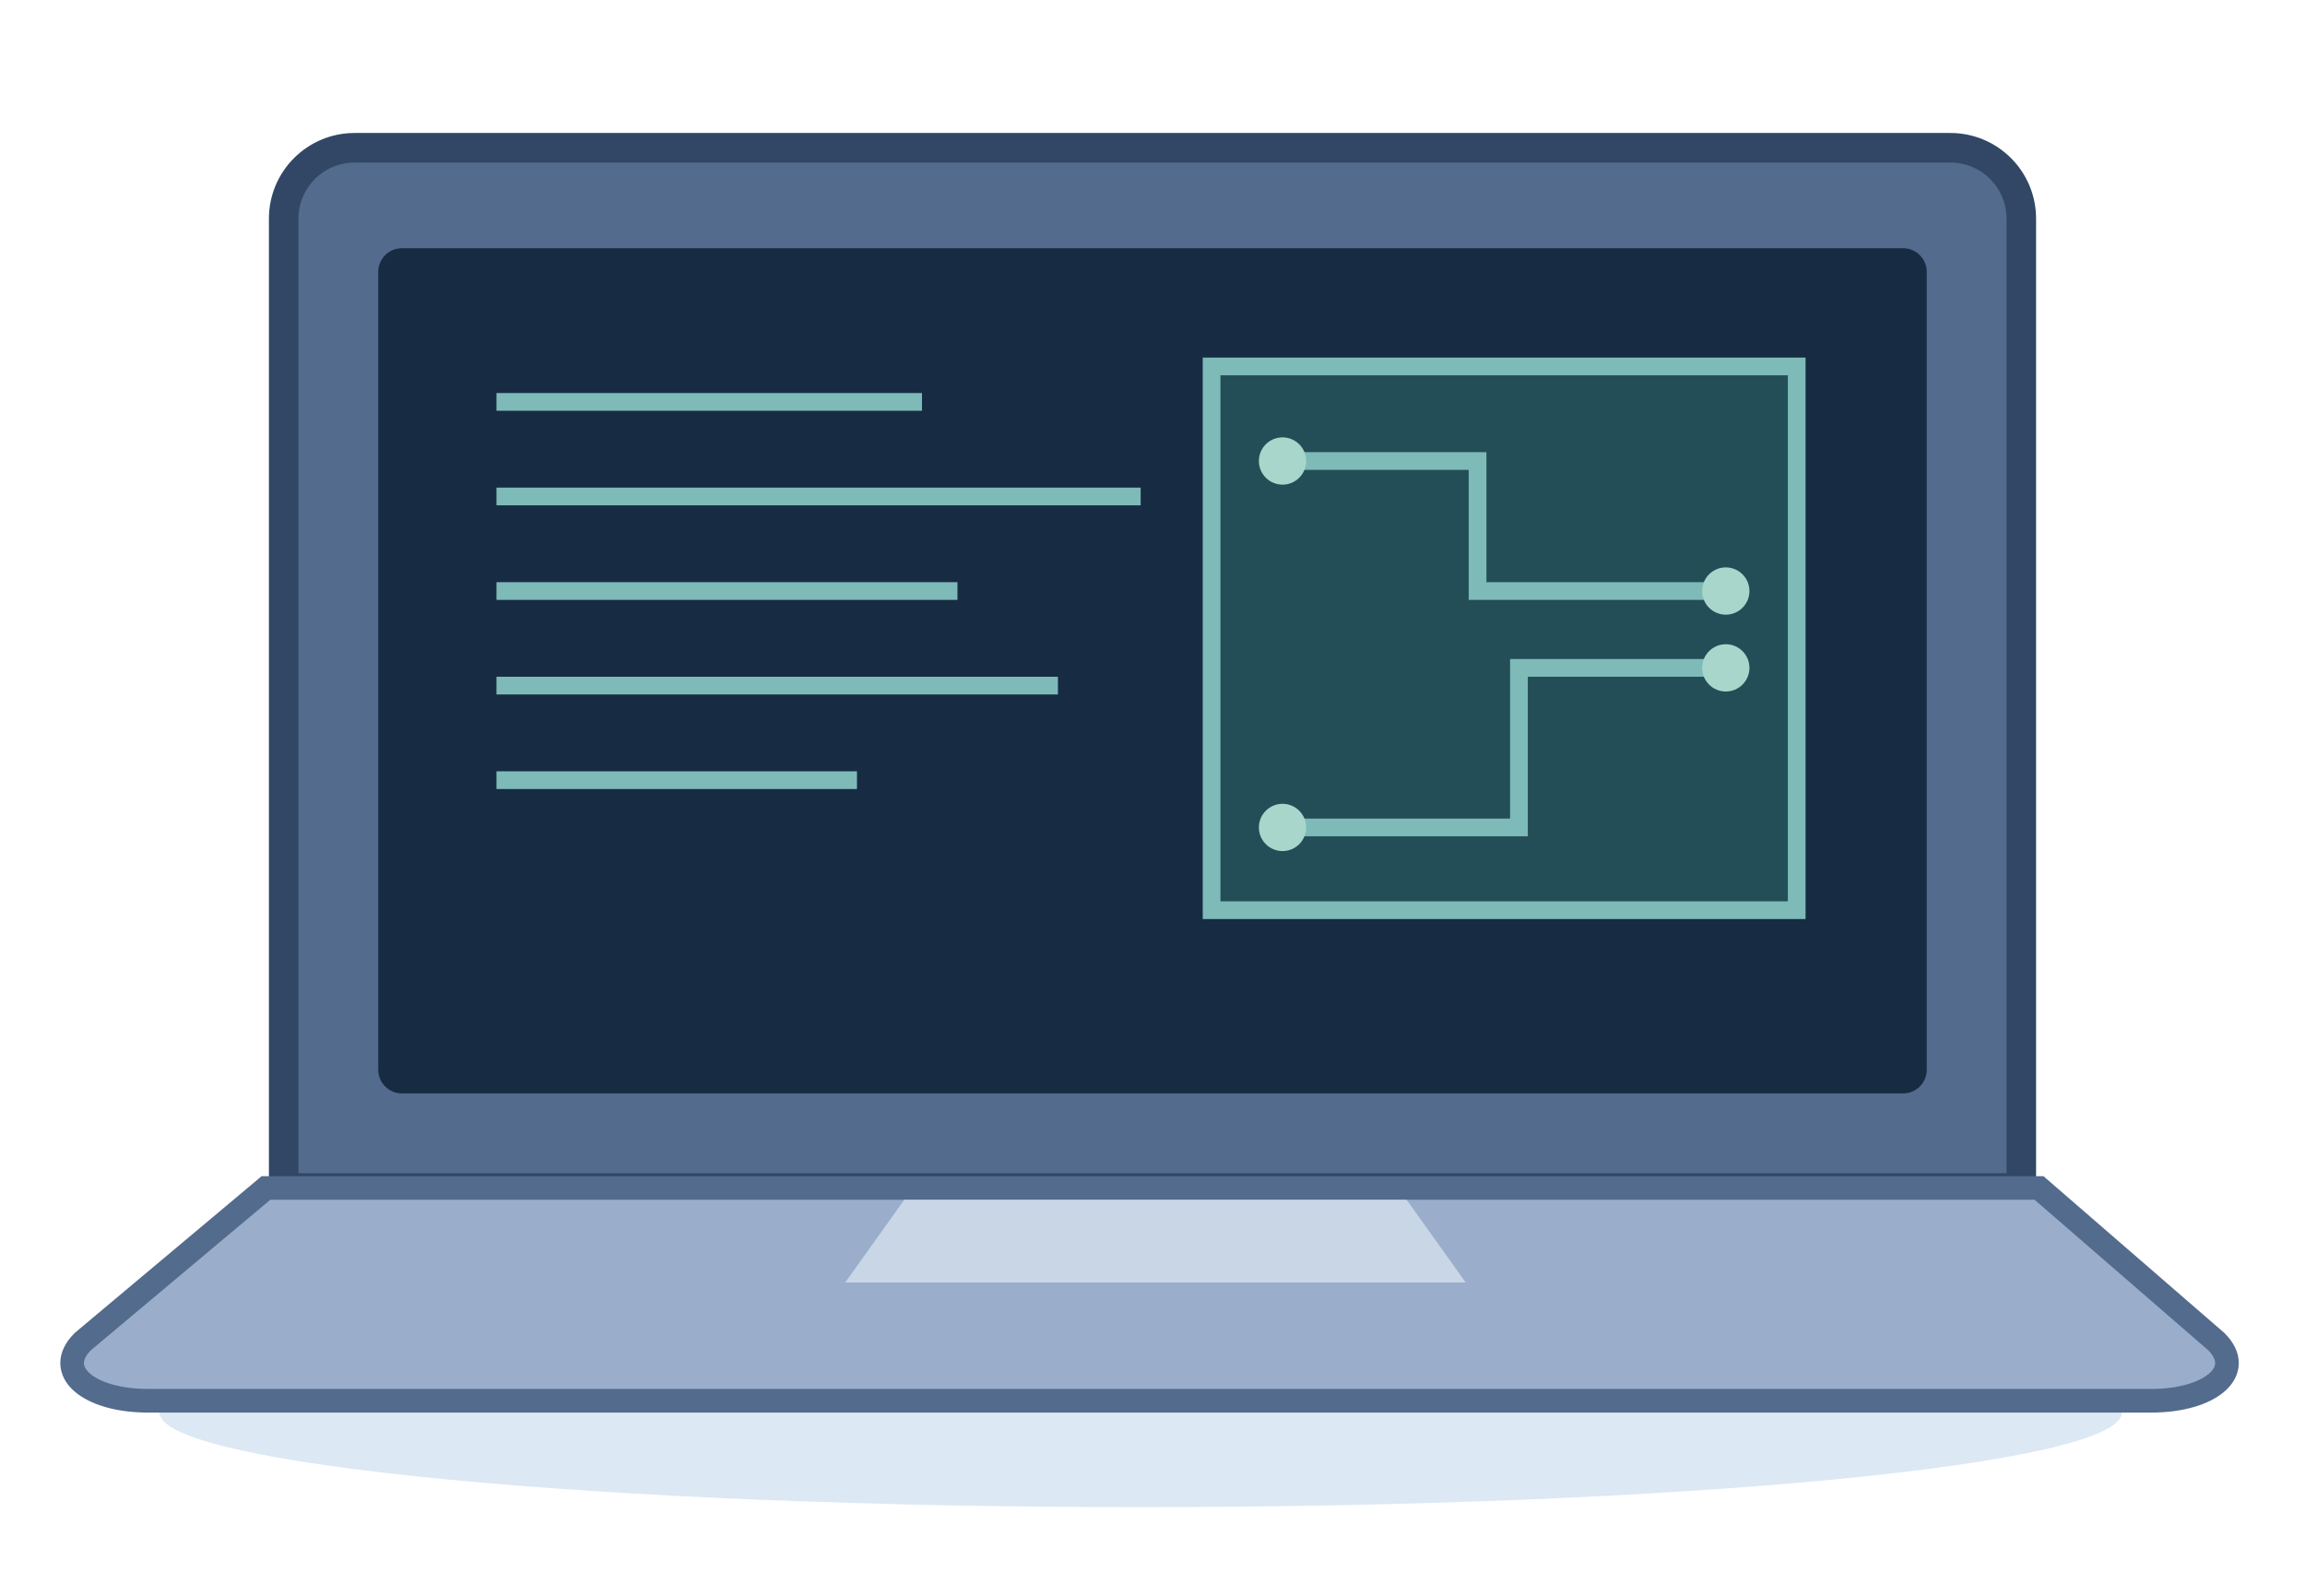
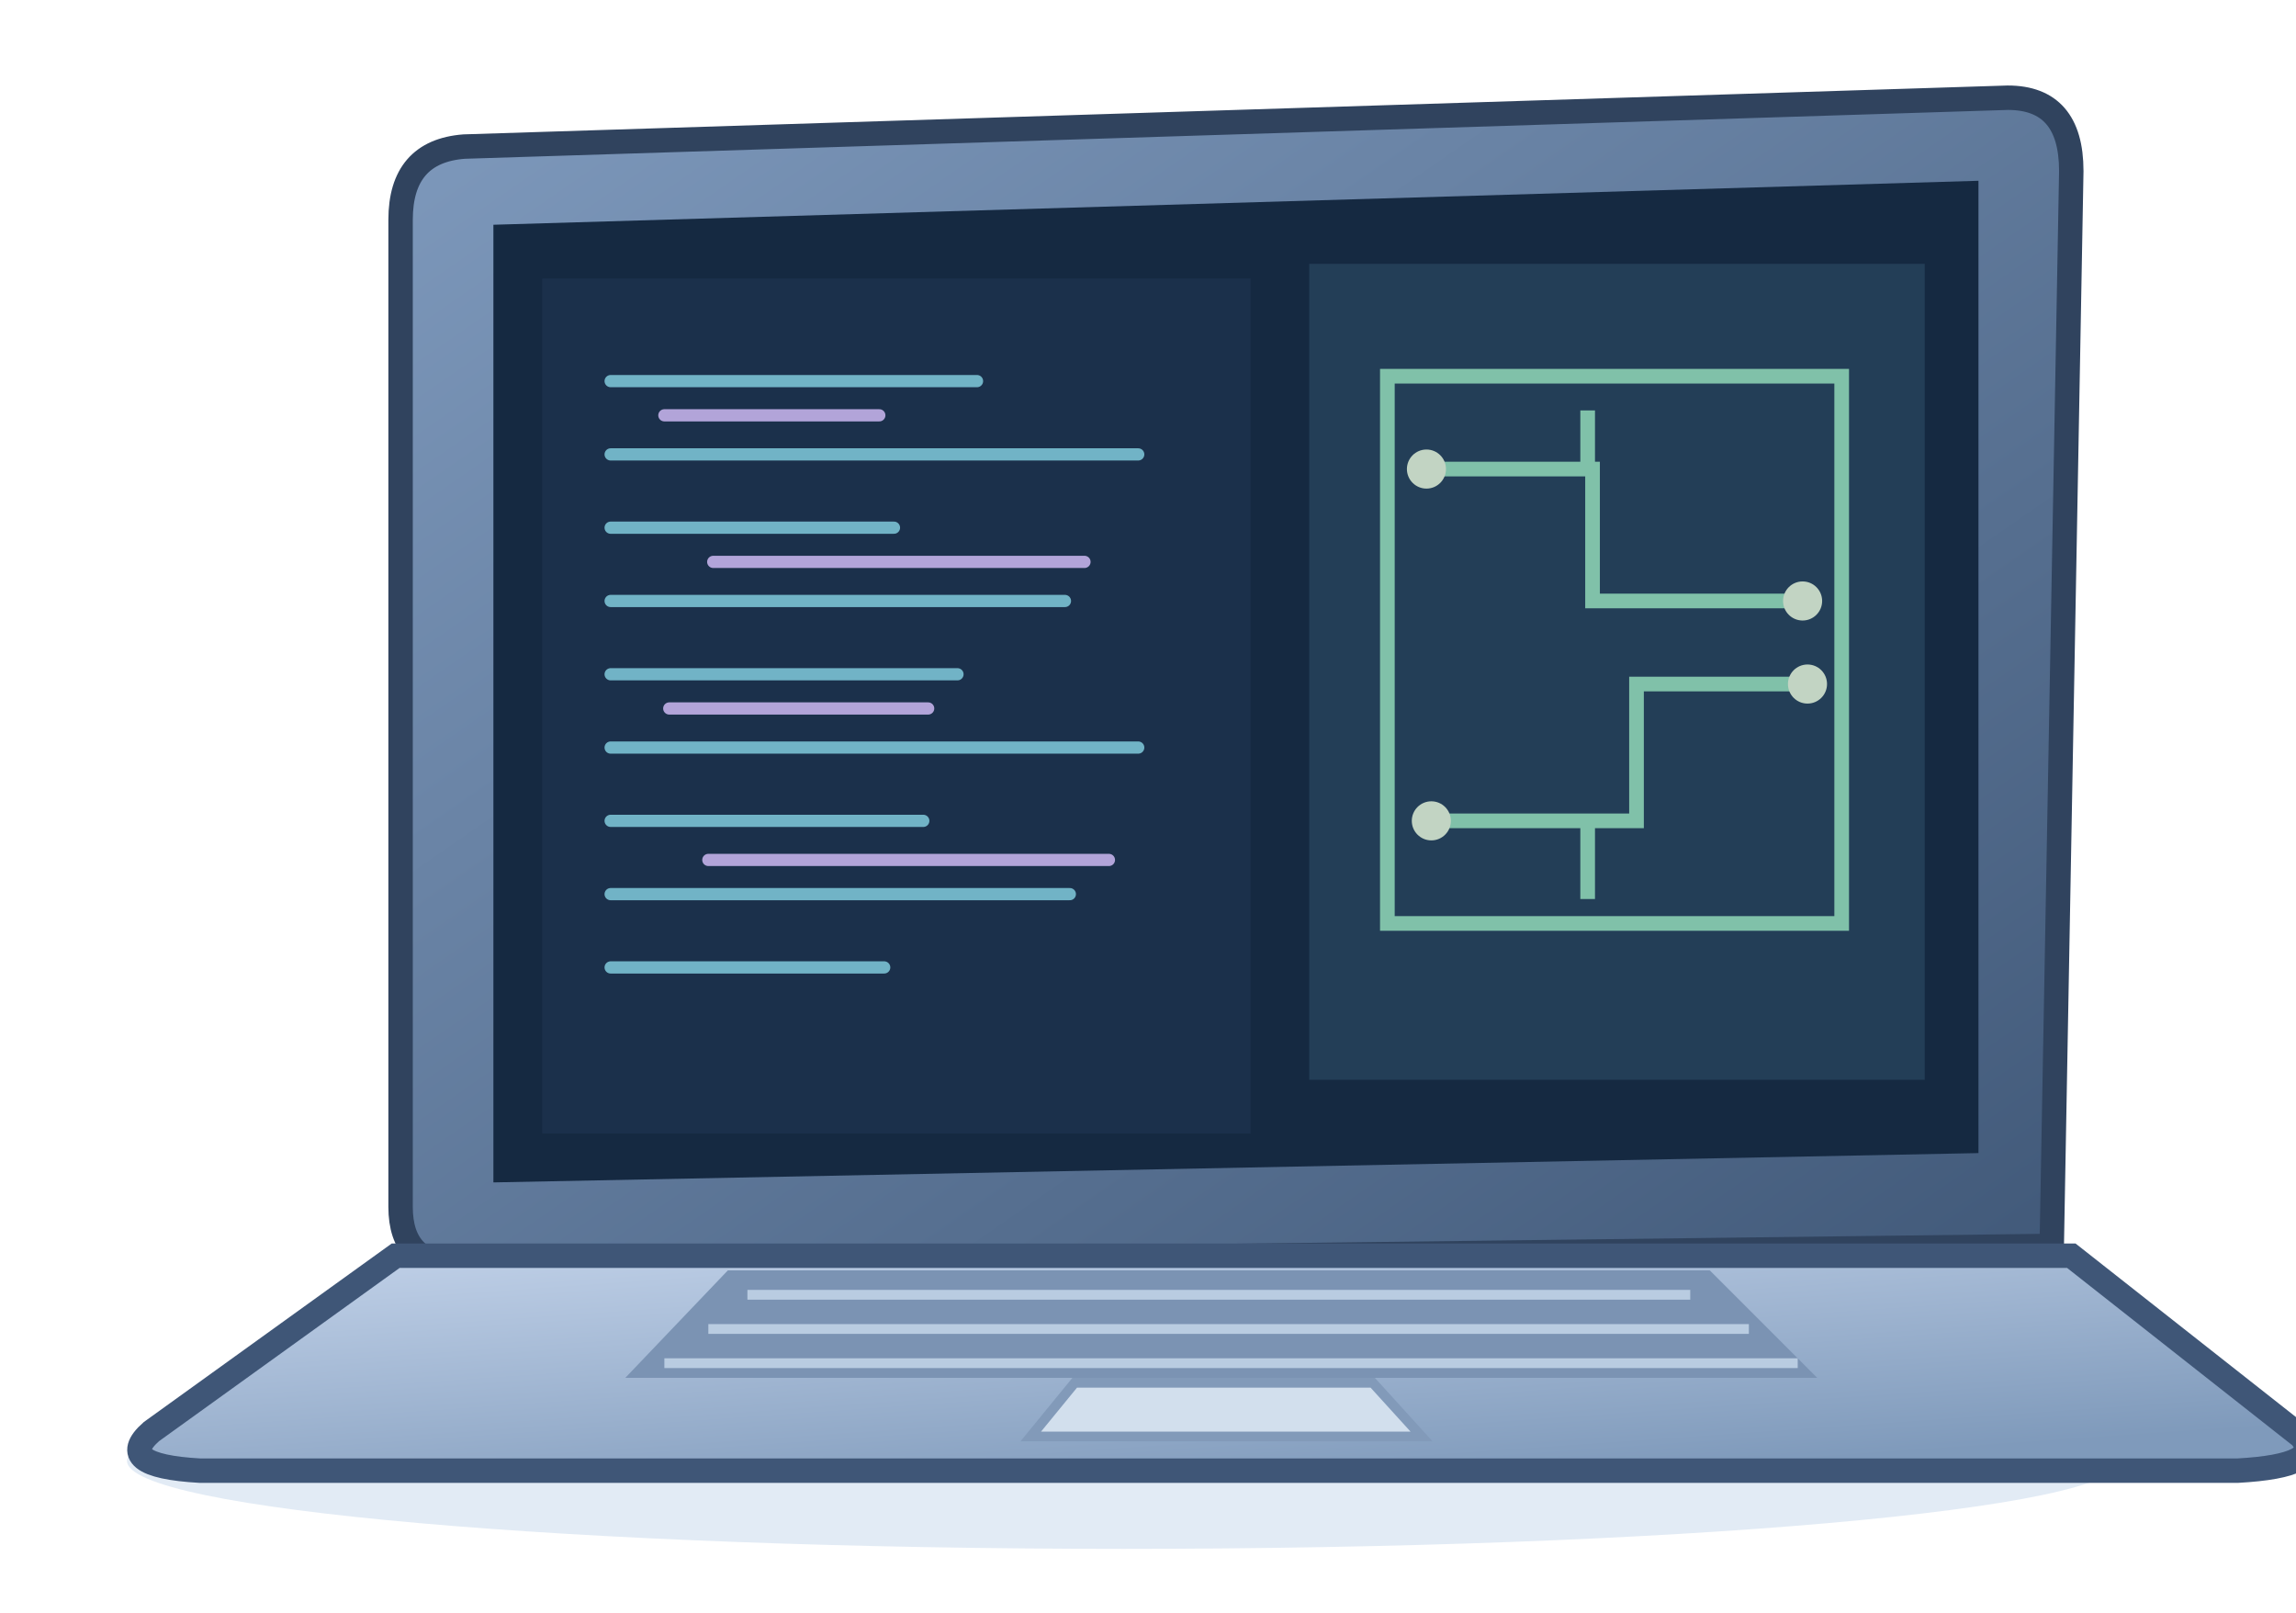
- <svg xmlns="http://www.w3.org/2000/svg" viewBox="0 0 390 270" role="img" aria-label="Illustrated laptop showing firmware and circuit design">
-   <ellipse cx="193" cy="239" rx="166" ry="16" fill="#dce8f3" />
-   <path d="M60 25h270a12 12 0 0 1 12 12v164H48V37a12 12 0 0 1 12-12Z" fill="#536b8c" stroke="#314765" stroke-width="5" />
-   <rect x="64" y="42" width="262" height="143" rx="4" fill="#172b43" />
-   <g stroke="#7dbab8" stroke-width="3">
-     <path d="M84 68h72m-72 16h109m-109 16h78m-78 16h95m-95 16h61" />
-     <path d="M205 62h99v92h-99z" fill="#234e57" />
-     <path d="M217 78h33v22h42m-75 40h40v-27h35" fill="none" />
+ <svg xmlns="http://www.w3.org/2000/svg" viewBox="0 0 470 330">
+   <defs>
+     <linearGradient id="case" x1="0" y1="0" x2="1" y2="1">
+       <stop stop-color="#7e99bc" />
+       <stop offset="1" stop-color="#415979" />
+     </linearGradient>
+     <linearGradient id="base" x1="0" y1="0" x2=".7" y2="1">
+       <stop stop-color="#c2d2e9" />
+       <stop offset="1" stop-color="#7f9abb" />
+     </linearGradient>
+   </defs>
+   <ellipse cx="230" cy="299" rx="204" ry="18" fill="#e2ebf5" />
+   <g transform="translate(29 5)">
+     <path d="M66 25 382 15q13 0 13 15l-4 220-326 4q-12 0-12-12V40q0-14 13-15Z" fill="url(#case)" stroke="#30435e" stroke-width="5" />
+     <path d="M72 41 376 32v199l-304 6Z" fill="#152941" />
+     <path d="M82 52h145v175H82Z" fill="#1b304b" />
+     <path d="M239 49h126v167H239Z" fill="#233e57" />
+     <g stroke-width="2.5" stroke-linecap="round">
+       <path d="M96 73h75M96 88h108M96 103h58M96 118h93M96 133h71M96 148h108M96 163h64M96 178h94M96 193h56" stroke="#71b3c6" />
+       <path d="M107 80h44M117 110h76M108 140h53M116 171h82" stroke="#b2a4d9" />
+     </g>
+     <g stroke="#80c1a9" fill="none" stroke-width="3">
+       <path d="M255 72h93v112h-93Z" />
+       <path d="M263 91h34v27h43m-76 45h42v-28h35m-45-44v-12m0 100v-16" />
+     </g>
+     <g fill="#c2d4c3">
+       <circle cx="263" cy="91" r="4" />
+       <circle cx="340" cy="118" r="4" />
+       <circle cx="264" cy="163" r="4" />
+       <circle cx="341" cy="135" r="4" />
+     </g>
+     <path d="M52 252h343l47 37q5 6-13 7H12q-18-1-10-8Z" fill="url(#base)" stroke="#3f5677" stroke-width="5" />
+     <path d="M120 255h201l22 22H99Z" fill="#7b93b3" />
+     <g stroke="#b9cce1" stroke-width="2">
+       <path d="M124 260h193M116 267h213M107 274h232" />
+     </g>
+     <path d="M191 278h61l10 11h-80Z" fill="#d2dfed" stroke="#829ab9" stroke-width="2" />
  </g>
-   <g fill="#a9d6cb">
-     <circle cx="217" cy="78" r="4" />
-     <circle cx="292" cy="100" r="4" />
-     <circle cx="217" cy="140" r="4" />
-     <circle cx="292" cy="113" r="4" />
-   </g>
-   <path d="M45 201h300l30 26c5 5-1 10-11 10H25c-10 0-16-5-11-10Z" fill="#9aaecb" stroke="#536b8c" stroke-width="4" />
-   <path d="M153 203h85l10 14H143Z" fill="#c9d6e6" />
</svg>
